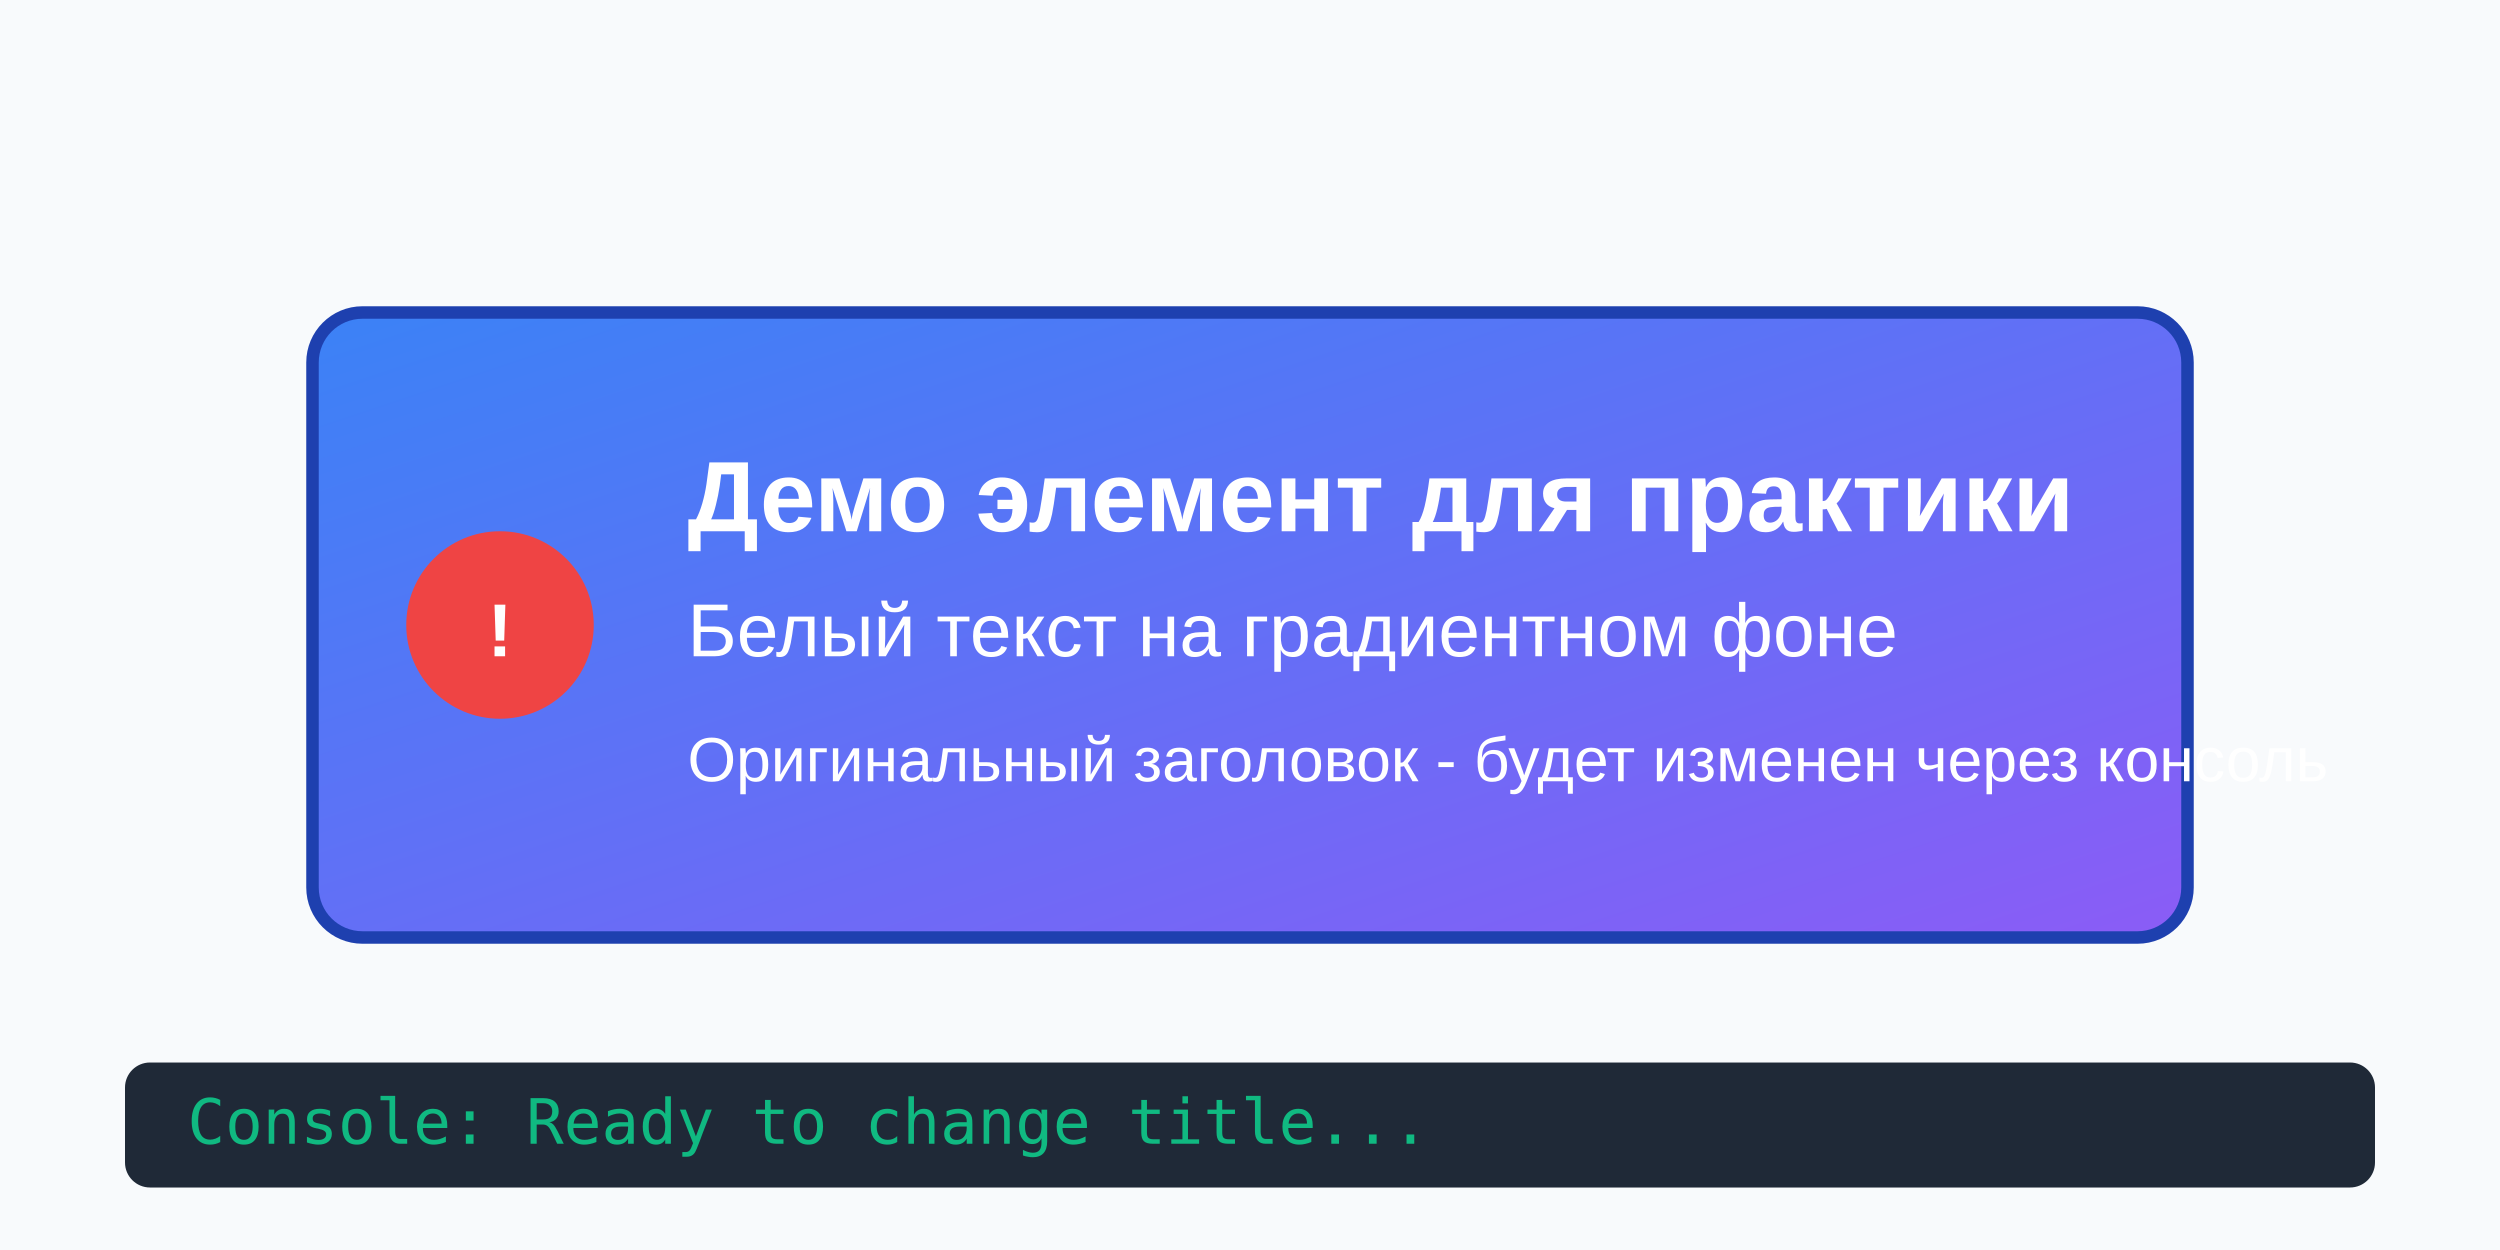
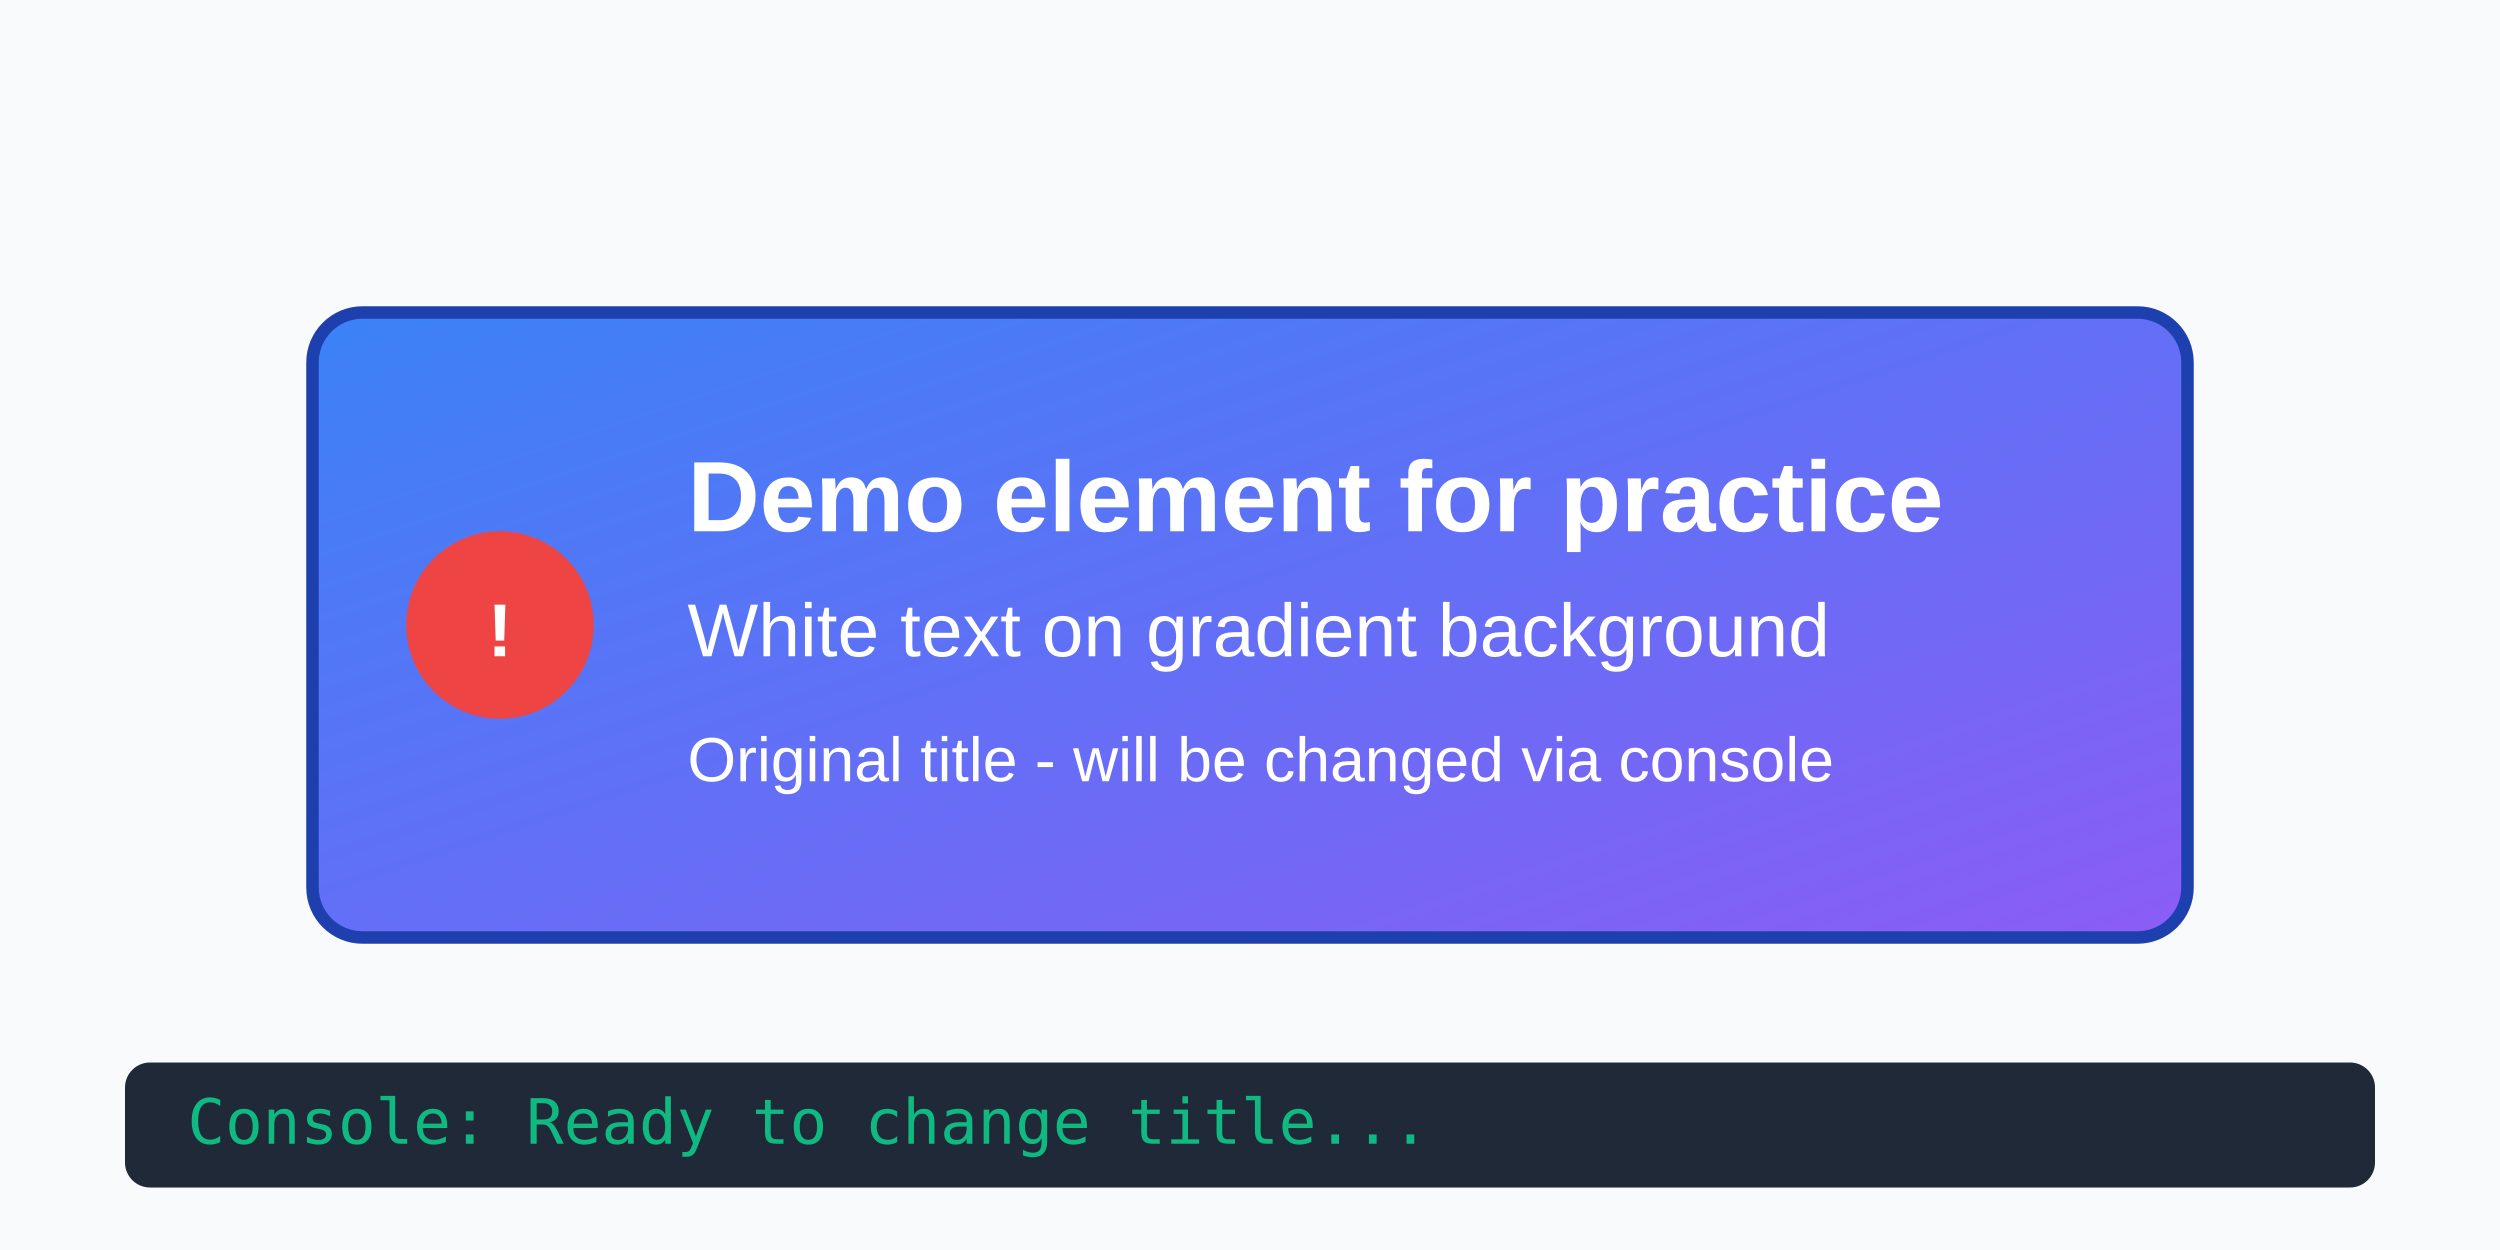
<svg xmlns="http://www.w3.org/2000/svg" width="400" height="200">
  <defs>
    <linearGradient id="grad1" x1="0%" y1="0%" x2="100%" y2="100%">
      <stop offset="0%" style="stop-color:#3b82f6;stop-opacity:1" />
      <stop offset="100%" style="stop-color:#8b5cf6;stop-opacity:1" />
    </linearGradient>
  </defs>
  <rect width="400" height="200" fill="#f8fafc" />
  <rect x="50" y="50" width="300" height="100" fill="url(#grad1)" rx="8" stroke="#1e40af" stroke-width="2" />
  <circle cx="80" cy="100" r="15" fill="#ef4444" />
  <text x="80" y="105" text-anchor="middle" fill="white" font-family="Arial" font-size="12" font-weight="bold">!</text>
-   <text x="110" y="85" fill="white" font-family="Arial" font-size="16" font-weight="bold">Демо элемент для практики</text>
-   <text x="110" y="105" fill="white" font-family="Arial" font-size="12">Белый текст на градиентном фоне</text>
-   <text x="110" y="125" fill="white" font-family="Arial" font-size="10">Оригинальный заголовок - будет изменен через консоль</text>
+   <text x="110" y="85" fill="white" font-family="Arial" font-size="16" font-weight="bold">Demo element for practice</text>
+   <text x="110" y="105" fill="white" font-family="Arial" font-size="12">White text on gradient background</text>
+   <text x="110" y="125" fill="white" font-family="Arial" font-size="10">Original title - will be changed via console</text>
  <rect x="20" y="170" width="360" height="20" fill="#1f2937" rx="4" />
  <text x="30" y="183" fill="#10b981" font-family="monospace" font-size="10">Console: Ready to change title...</text>
</svg>
